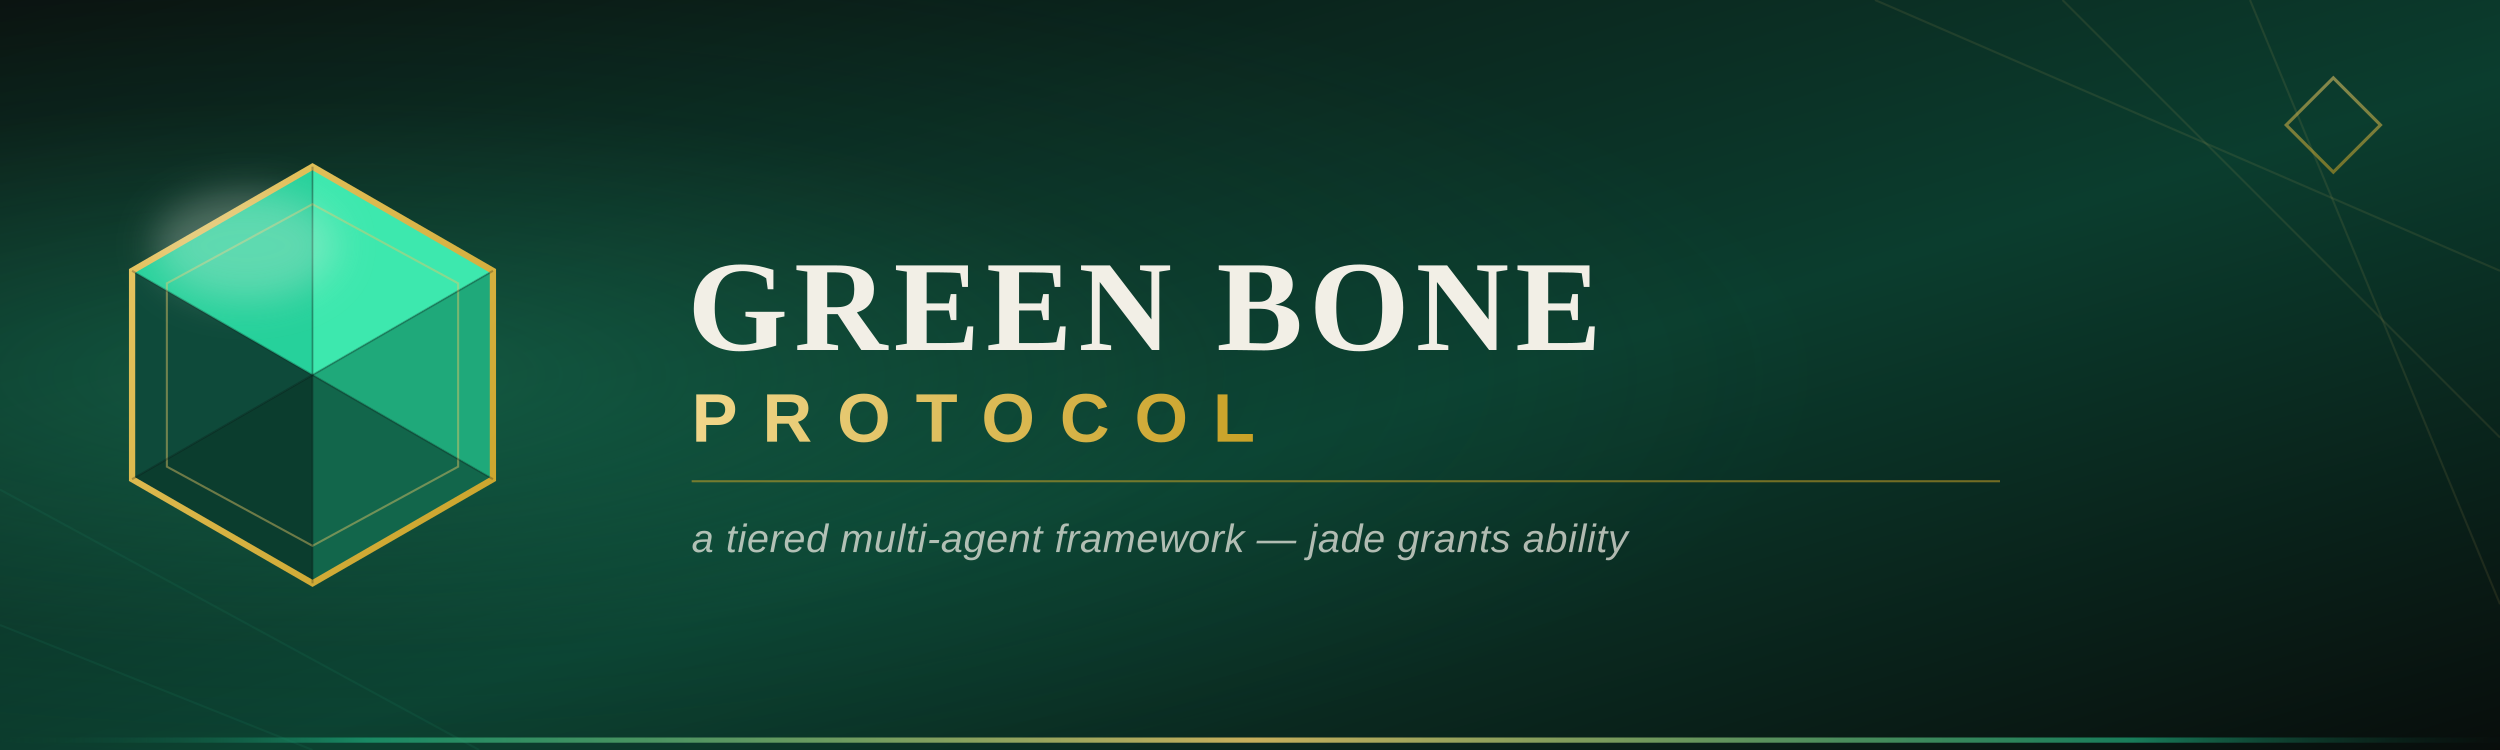
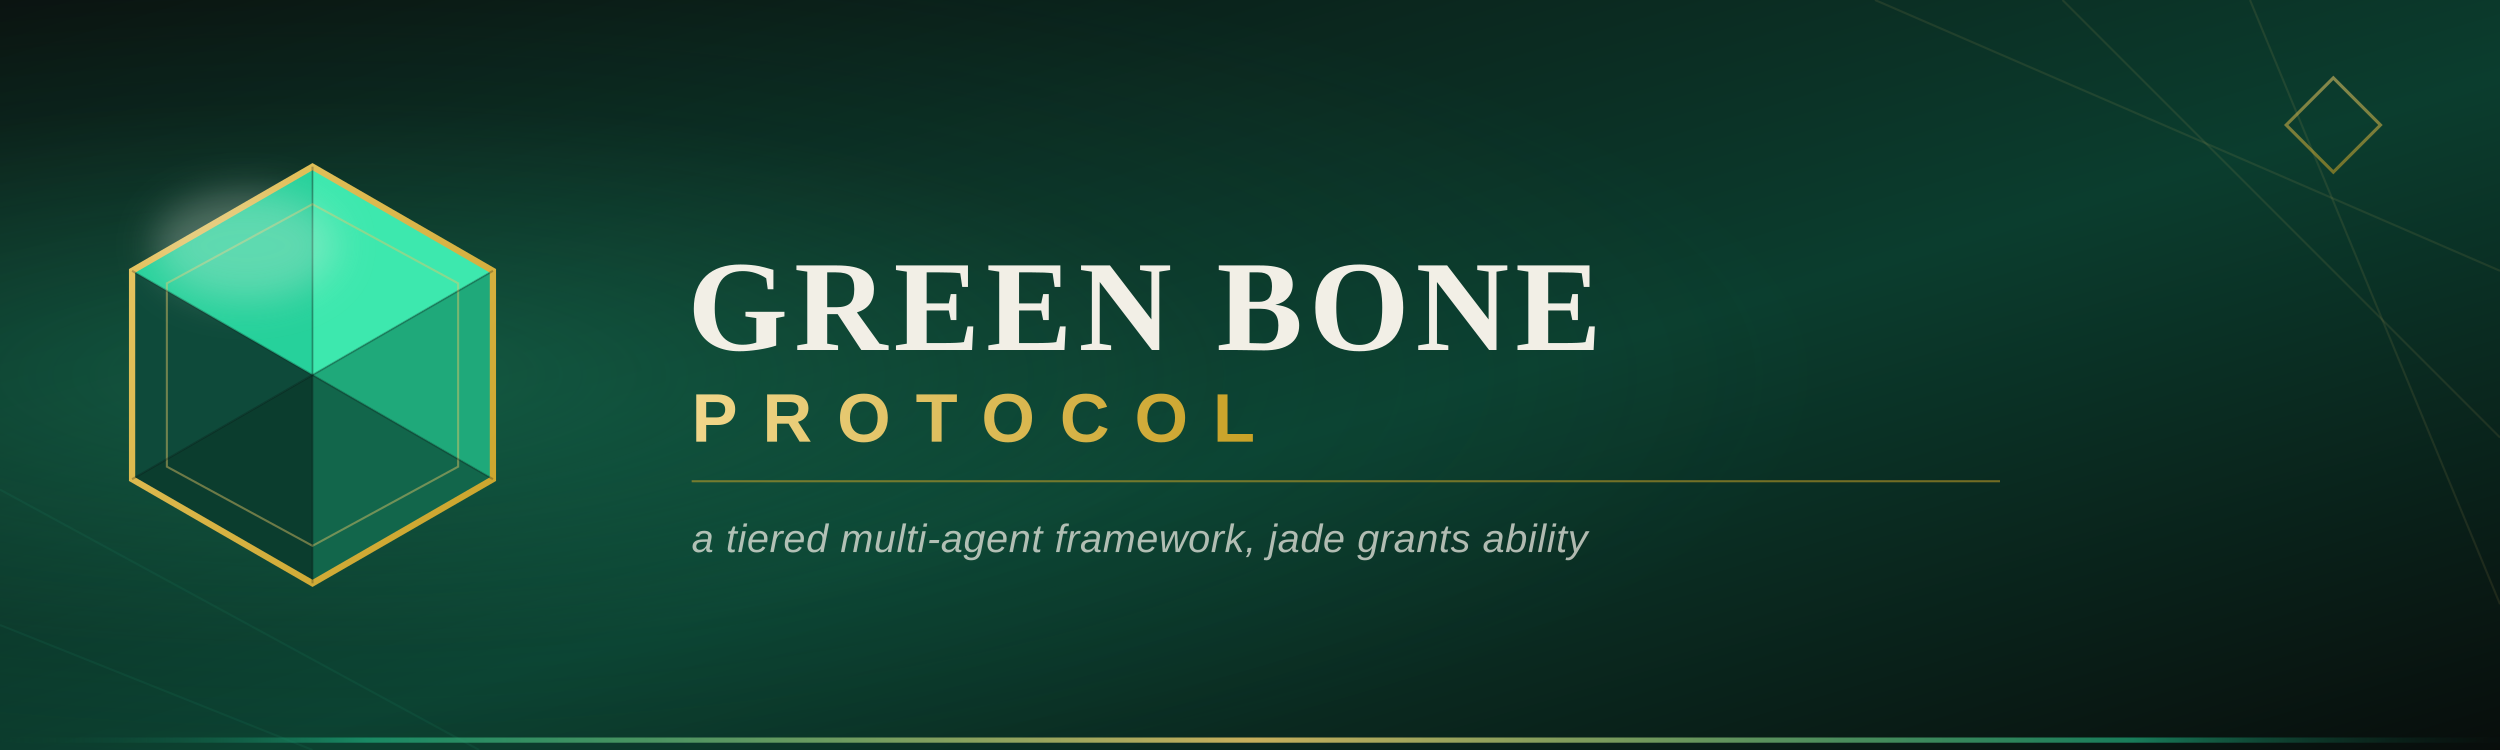
<svg xmlns="http://www.w3.org/2000/svg" viewBox="0 0 1200 360" role="img" aria-label="Green Bone Protocol">
  <defs>
    <linearGradient id="bgGrad" x1="0%" y1="0%" x2="100%" y2="100%">
      <stop offset="0%" stop-color="#0A0F0D" />
      <stop offset="55%" stop-color="#0B3D2E" />
      <stop offset="100%" stop-color="#080D0B" />
    </linearGradient>
    <radialGradient id="glow" cx="13%" cy="50%" r="60%">
      <stop offset="0%" stop-color="#1FA97A" stop-opacity="0.38" />
      <stop offset="60%" stop-color="#1FA97A" stop-opacity="0.08" />
      <stop offset="100%" stop-color="#1FA97A" stop-opacity="0" />
    </radialGradient>
    <linearGradient id="goldRim" x1="0%" y1="0%" x2="100%" y2="100%">
      <stop offset="0%" stop-color="#E8C766" />
      <stop offset="100%" stop-color="#C9A227" />
    </linearGradient>
    <linearGradient id="goldText" x1="0%" y1="0%" x2="100%" y2="0%">
      <stop offset="0%" stop-color="#F0D68A" />
      <stop offset="100%" stop-color="#C9A227" />
    </linearGradient>
    <linearGradient id="footerBar" x1="0%" y1="0%" x2="100%" y2="0%">
      <stop offset="0%" stop-color="#0B3D2E" stop-opacity="0" />
      <stop offset="15%" stop-color="#1FA97A" stop-opacity="0.7" />
      <stop offset="50%" stop-color="#E8C766" stop-opacity="0.85" />
      <stop offset="85%" stop-color="#1FA97A" stop-opacity="0.7" />
      <stop offset="100%" stop-color="#0B3D2E" stop-opacity="0" />
    </linearGradient>
    <filter id="softBlur" x="-60%" y="-60%" width="220%" height="220%">
      <feGaussianBlur stdDeviation="9" />
    </filter>
  </defs>
  <rect width="1200" height="360" fill="url(#bgGrad)" />
  <rect width="1200" height="360" fill="url(#glow)" />
  <g stroke="#E8C766" stroke-opacity="0.10" stroke-width="1">
    <line x1="900" y1="0" x2="1200" y2="130" />
    <line x1="990" y1="0" x2="1200" y2="210" />
    <line x1="1080" y1="0" x2="1200" y2="290" />
  </g>
  <g stroke="#1FA97A" stroke-opacity="0.10" stroke-width="1">
    <line x1="0" y1="300" x2="150" y2="360" />
    <line x1="0" y1="235" x2="230" y2="360" />
  </g>
  <g transform="translate(1120,60) rotate(45)" opacity="0.55">
    <rect x="-16" y="-16" width="32" height="32" fill="none" stroke="url(#goldRim)" stroke-width="1.5" />
  </g>
  <g>
    <polygon points="150,80 236.6,130 150,180" fill="#3DE8AE" />
    <polygon points="236.6,130 236.6,230 150,180" fill="#1FA97A" />
    <polygon points="236.6,230 150,280 150,180" fill="#12664B" />
    <polygon points="150,280 63.4,230 150,180" fill="#0B3D2E" />
    <polygon points="63.4,230 63.4,130 150,180" fill="#0E4A3A" />
    <polygon points="63.4,130 150,80 150,180" fill="#26D19B" />
    <polygon points="150,80 236.6,130 236.6,230 150,280 63.4,230 63.4,130" fill="none" stroke="url(#goldRim)" stroke-width="3" />
    <polygon points="150,98 219.9,136 219.9,224 150,262 80.1,224 80.1,136" fill="none" stroke="#E8C766" stroke-opacity="0.45" stroke-width="1" />
    <line x1="150" y1="80" x2="150" y2="180" stroke="#0A0F0D" stroke-opacity="0.25" stroke-width="1" />
    <line x1="236.6" y1="130" x2="150" y2="180" stroke="#0A0F0D" stroke-opacity="0.25" stroke-width="1" />
    <line x1="236.6" y1="230" x2="150" y2="180" stroke="#0A0F0D" stroke-opacity="0.25" stroke-width="1" />
    <line x1="150" y1="280" x2="150" y2="180" stroke="#0A0F0D" stroke-opacity="0.25" stroke-width="1" />
    <line x1="63.4" y1="230" x2="150" y2="180" stroke="#0A0F0D" stroke-opacity="0.25" stroke-width="1" />
    <line x1="63.4" y1="130" x2="150" y2="180" stroke="#0A0F0D" stroke-opacity="0.25" stroke-width="1" />
    <ellipse cx="118" cy="118" rx="44" ry="26" fill="#F2EFE6" opacity="0.28" filter="url(#softBlur)" />
  </g>
  <g font-family="Georgia, 'Times New Roman', Times, serif">
    <text x="330" y="168" font-size="62" fill="#F2EFE6" font-weight="700" letter-spacing="3">GREEN BONE</text>
    <text x="332" y="212" font-size="33" fill="url(#goldText)" font-family="'Helvetica Neue', Arial, sans-serif" font-weight="600" letter-spacing="12">PROTOCOL</text>
  </g>
  <line x1="332" y1="231" x2="960" y2="231" stroke="#C9A227" stroke-opacity="0.55" stroke-width="1" />
  <text x="332" y="265" font-size="19" fill="#F2EFE6" fill-opacity="0.72" font-family="'Helvetica Neue', Arial, sans-serif" font-style="italic" letter-spacing="0.3">
-     a tiered multi-agent framework — jade grants ability
+     a tiered multi-agent framework, jade grants ability
  </text>
  <rect x="0" y="354" width="1200" height="2.5" fill="url(#footerBar)" />
</svg>
